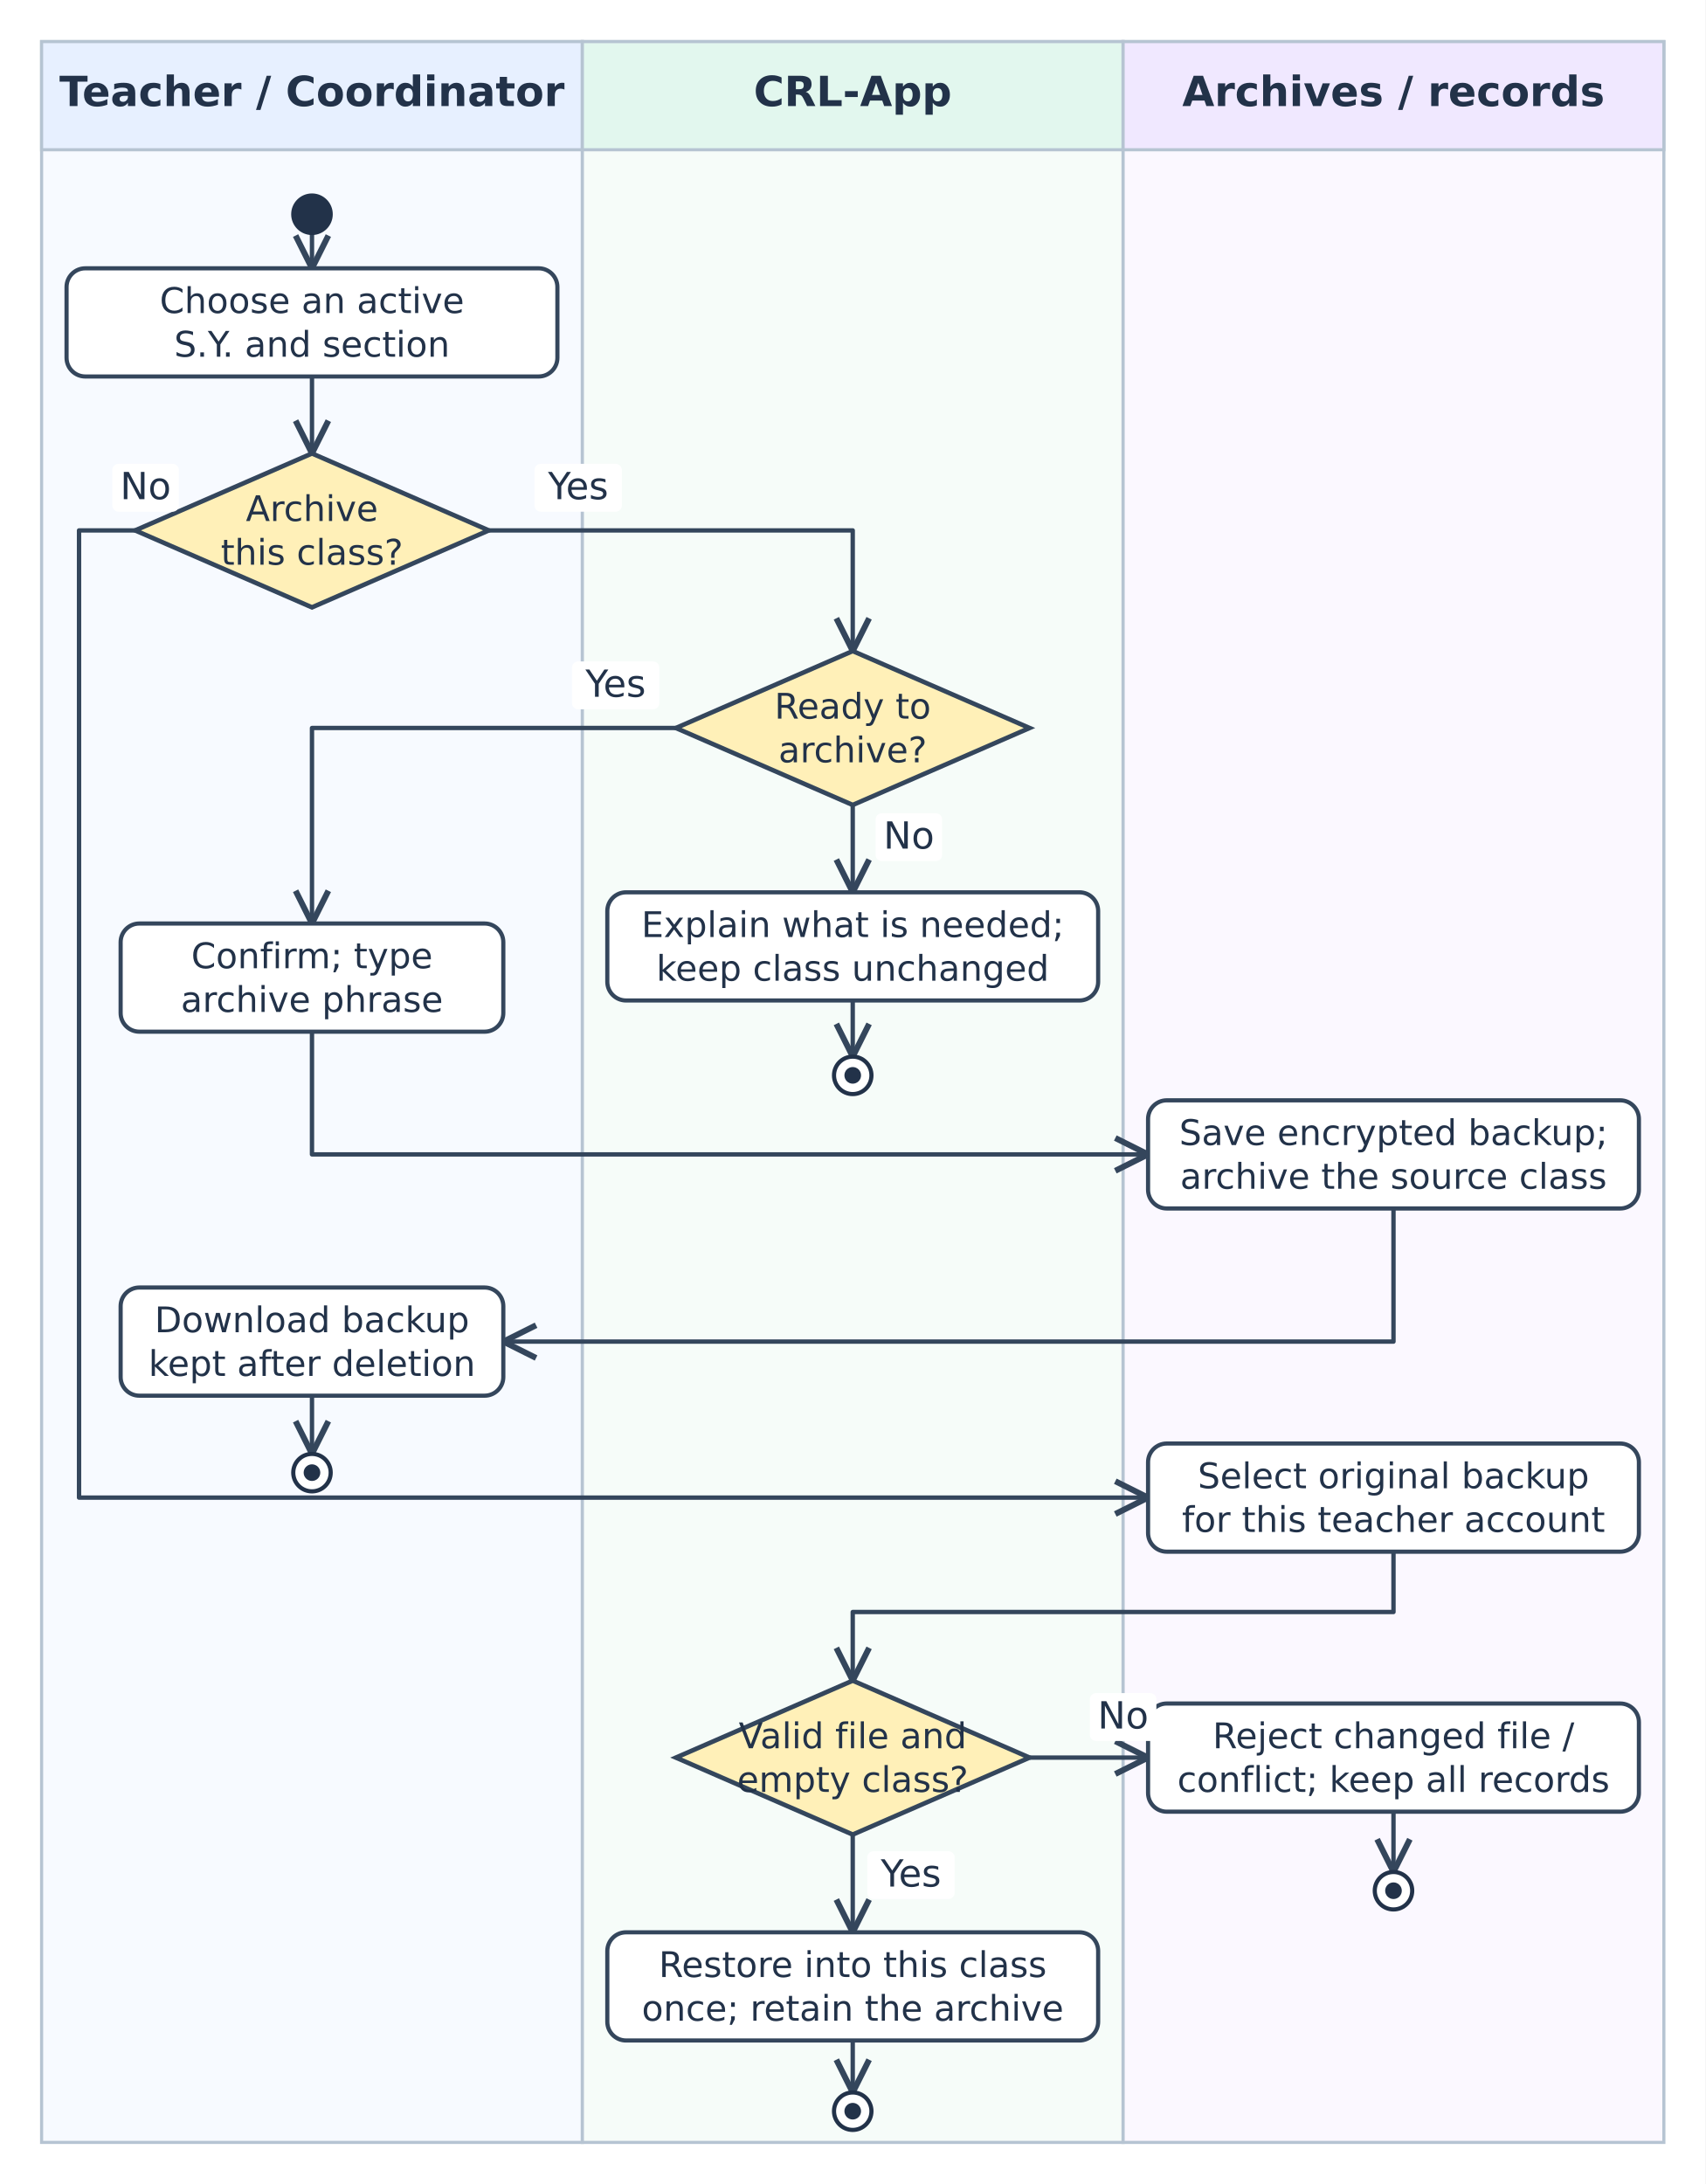
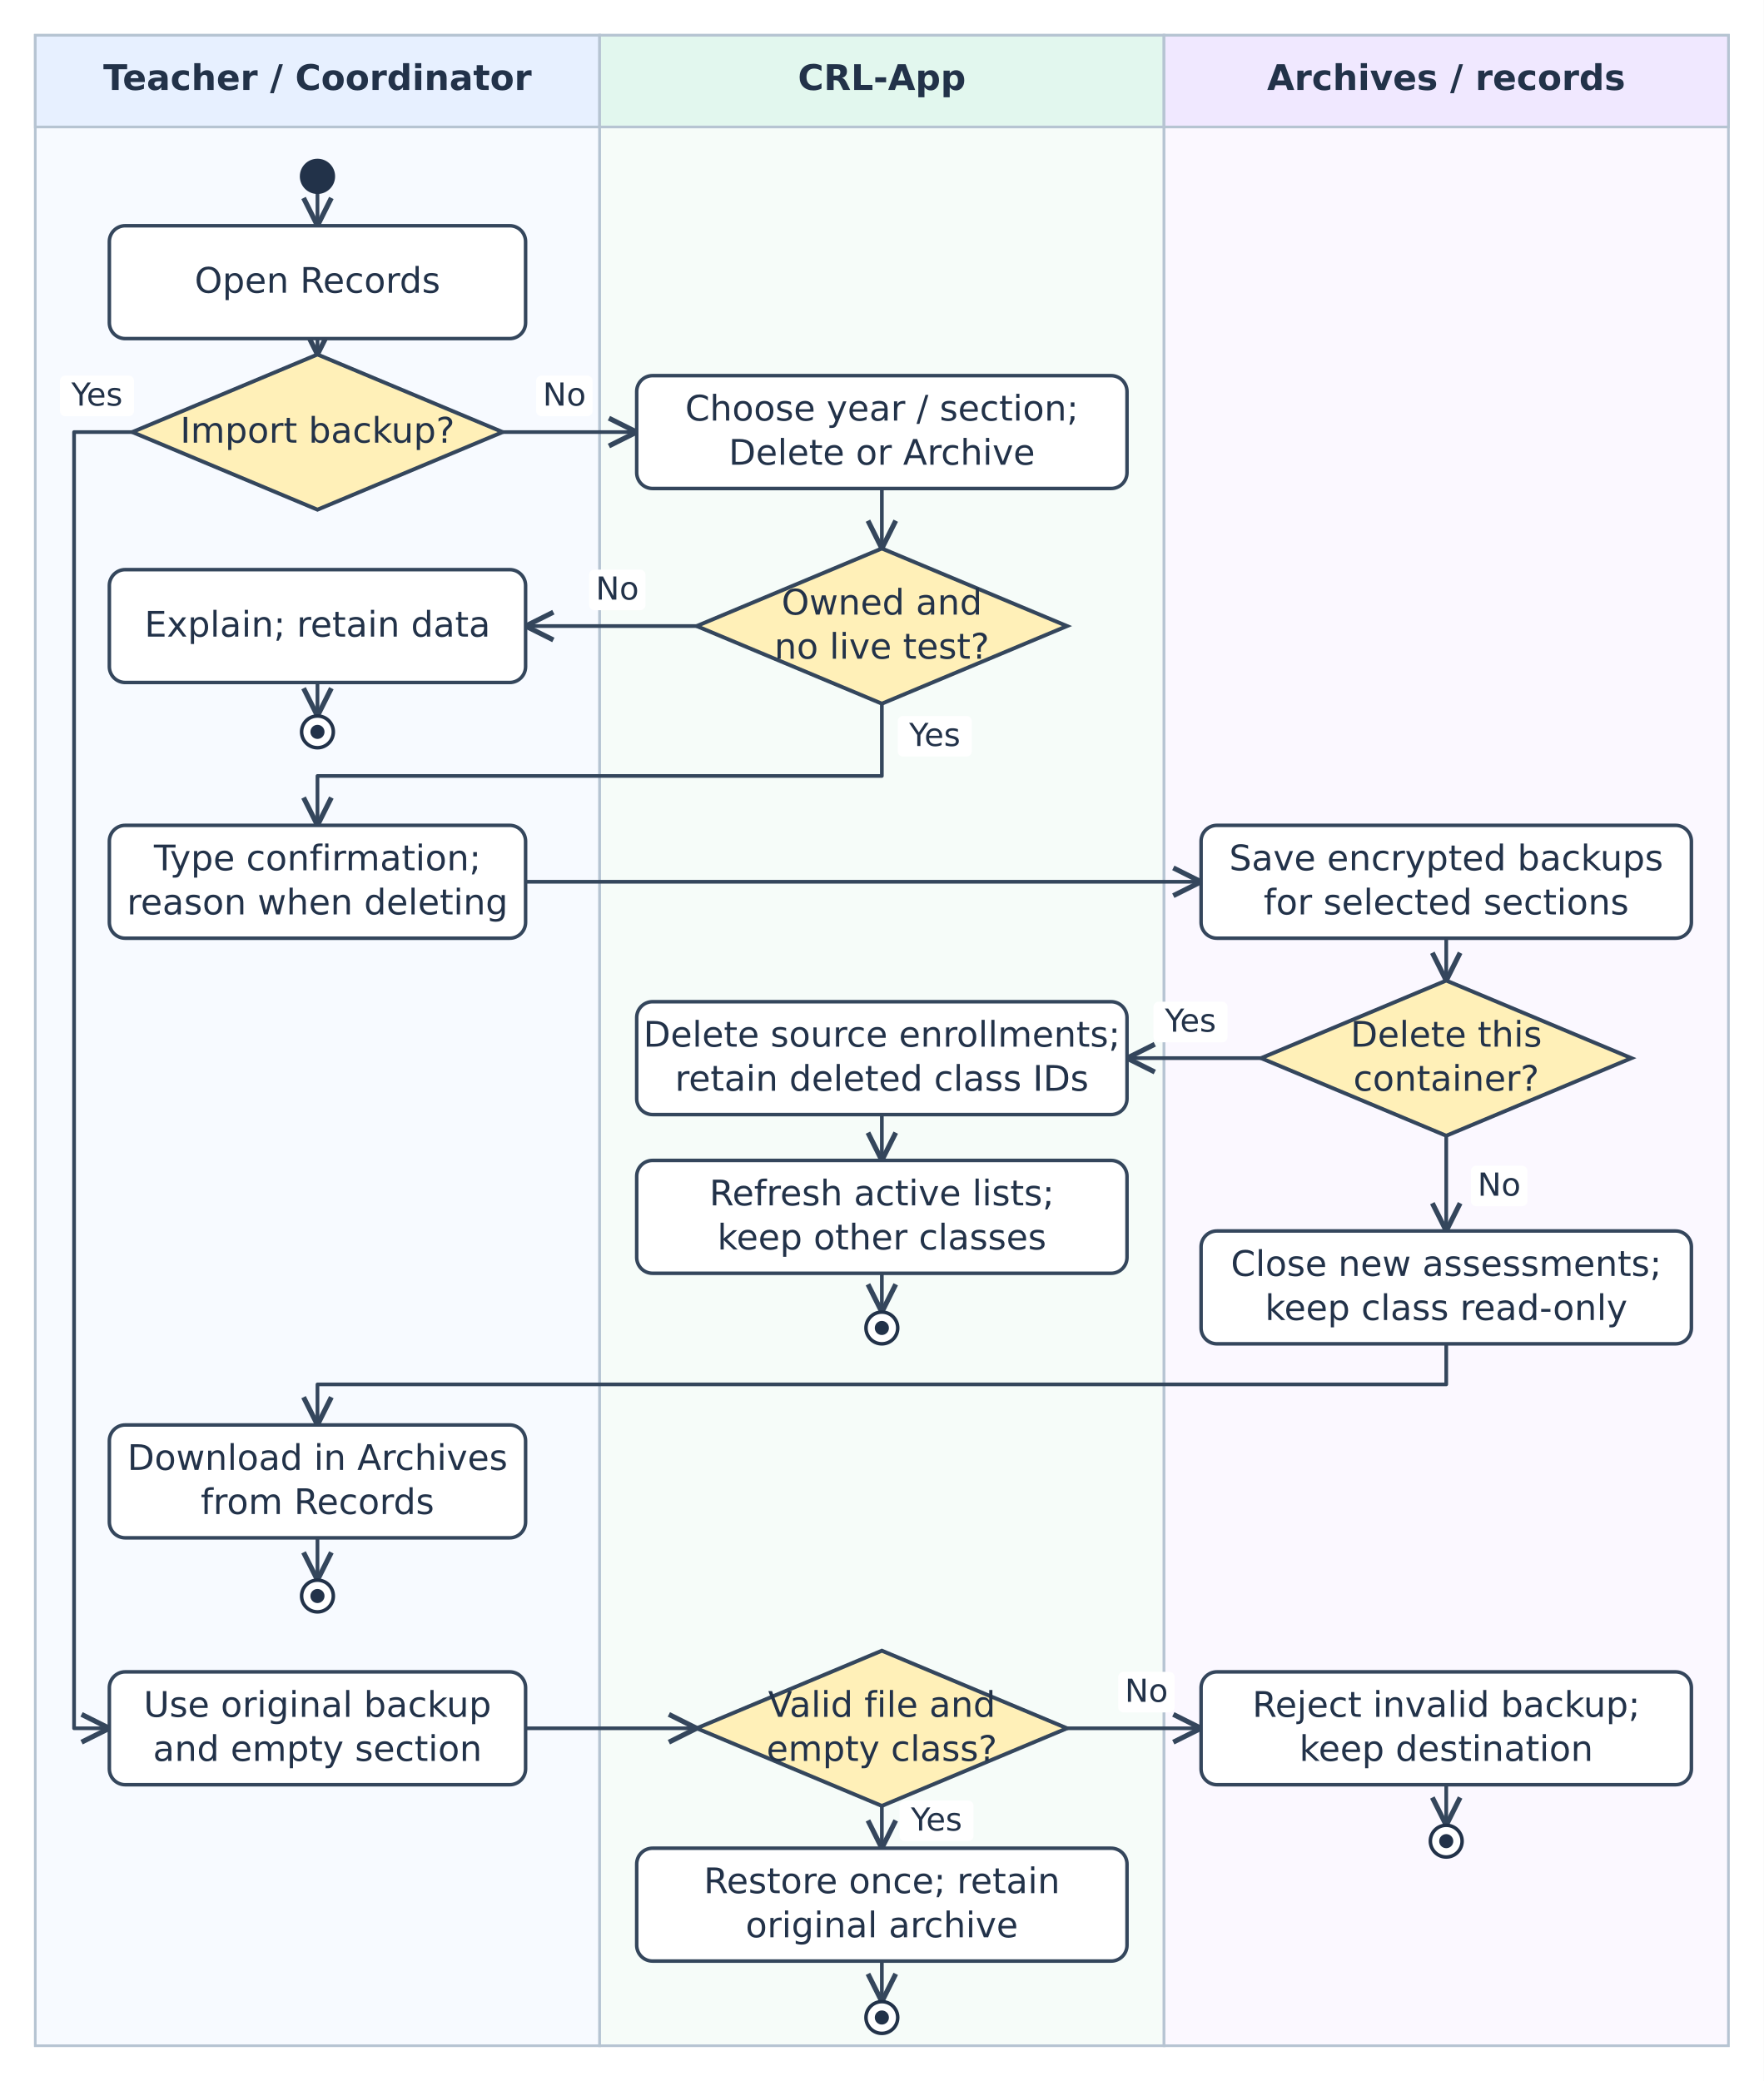
- <svg xmlns="http://www.w3.org/2000/svg" width="820" height="1050" viewBox="0 0 820 1050">
+ <svg xmlns="http://www.w3.org/2000/svg" width="1000" height="1180" viewBox="0 0 1000 1180">
  <rect width="100%" height="100%" fill="white" />
  <defs>
    <marker id="arrow" viewBox="0 0 12 12" refX="11" refY="6" markerWidth="9" markerHeight="9" orient="auto-start-reverse">
      <path d="M1,1 L11,6 L1,11" fill="none" stroke="#34465c" stroke-width="1.8" />
    </marker>
  </defs>
-   <rect x="20" y="20" width="260" height="1010" rx="0" fill="#f7faff" stroke="#b6c4d2" stroke-width="1.5" />
-   <rect x="20" y="20" width="260" height="52" rx="0" fill="#e7f0ff" stroke="#b6c4d2" stroke-width="1.5" />
-   <rect x="280" y="20" width="260" height="1010" rx="0" fill="#f6fcf9" stroke="#b6c4d2" stroke-width="1.5" />
-   <rect x="280" y="20" width="260" height="52" rx="0" fill="#e2f7ee" stroke="#b6c4d2" stroke-width="1.5" />
-   <rect x="540" y="20" width="260" height="1010" rx="0" fill="#fbf8ff" stroke="#b6c4d2" stroke-width="1.5" />
-   <rect x="540" y="20" width="260" height="52" rx="0" fill="#f0e8ff" stroke="#b6c4d2" stroke-width="1.5" />
-   <polyline points="150.0,112.0 150.0,129.0" fill="none" stroke="#34465c" stroke-width="2.1" stroke-linejoin="round" marker-end="url(#arrow)" />
-   <polyline points="150.0,181.0 150.0,218.0" fill="none" stroke="#34465c" stroke-width="2.1" stroke-linejoin="round" marker-end="url(#arrow)" />
-   <polyline points="235.0,255.0 410,255 410.0,313.0" fill="none" stroke="#34465c" stroke-width="2.1" stroke-linejoin="round" marker-end="url(#arrow)" />
-   <polyline points="410.0,387.0 410.0,429.0" fill="none" stroke="#34465c" stroke-width="2.1" stroke-linejoin="round" marker-end="url(#arrow)" />
-   <polyline points="410.0,481.0 410.0,508.0" fill="none" stroke="#34465c" stroke-width="2.1" stroke-linejoin="round" marker-end="url(#arrow)" />
-   <polyline points="325.0,350.0 150,350 150.0,444.0" fill="none" stroke="#34465c" stroke-width="2.1" stroke-linejoin="round" marker-end="url(#arrow)" />
-   <polyline points="150.0,496.0 150,555 552.0,555.0" fill="none" stroke="#34465c" stroke-width="2.1" stroke-linejoin="round" marker-end="url(#arrow)" />
-   <polyline points="670.0,581.0 670,645 242.0,645.0" fill="none" stroke="#34465c" stroke-width="2.1" stroke-linejoin="round" marker-end="url(#arrow)" />
-   <polyline points="150.0,671.0 150.0,699.0" fill="none" stroke="#34465c" stroke-width="2.1" stroke-linejoin="round" marker-end="url(#arrow)" />
-   <polyline points="65.0,255.0 38,255 38,720 552.0,720.0" fill="none" stroke="#34465c" stroke-width="2.1" stroke-linejoin="round" marker-end="url(#arrow)" />
-   <polyline points="670.0,746.0 670,775 410,775 410.0,808.0" fill="none" stroke="#34465c" stroke-width="2.1" stroke-linejoin="round" marker-end="url(#arrow)" />
-   <polyline points="495.0,845.0 552.0,845.0" fill="none" stroke="#34465c" stroke-width="2.1" stroke-linejoin="round" marker-end="url(#arrow)" />
-   <polyline points="670.0,871.0 670.0,900.0" fill="none" stroke="#34465c" stroke-width="2.1" stroke-linejoin="round" marker-end="url(#arrow)" />
-   <polyline points="410.0,882.0 410.0,929.0" fill="none" stroke="#34465c" stroke-width="2.1" stroke-linejoin="round" marker-end="url(#arrow)" />
-   <polyline points="410.0,981.0 410.0,1006.0" fill="none" stroke="#34465c" stroke-width="2.1" stroke-linejoin="round" marker-end="url(#arrow)" />
-   <text x="150" y="51.0" text-anchor="middle" font-family="DejaVu Sans,Arial,sans-serif" font-size="20" fill="#223249" font-weight="bold">Teacher / Coordinator</text>
-   <text x="410" y="51.0" text-anchor="middle" font-family="DejaVu Sans,Arial,sans-serif" font-size="20" fill="#223249" font-weight="bold">CRL-App</text>
-   <text x="670" y="51.0" text-anchor="middle" font-family="DejaVu Sans,Arial,sans-serif" font-size="20" fill="#223249" font-weight="bold">Archives / records</text>
-   <circle cx="150" cy="103" r="9.0" fill="#223249" stroke="#223249" stroke-width="2" />
-   <rect x="32.0" y="129.0" width="236" height="52" rx="9" fill="white" stroke="#34465c" stroke-width="2" />
-   <text x="150" y="150.5" text-anchor="middle" font-family="DejaVu Sans,Arial,sans-serif" font-size="17" fill="#223249">Choose an active</text>
-   <text x="150" y="171.5" text-anchor="middle" font-family="DejaVu Sans,Arial,sans-serif" font-size="17" fill="#223249">S.Y. and section</text>
-   <polygon points="150,218.0 235.0,255 150,292.0 65.0,255" fill="#fff0b8" stroke="#34465c" stroke-width="2.2" />
-   <text x="150" y="250.5" text-anchor="middle" font-family="DejaVu Sans,Arial,sans-serif" font-size="17" fill="#223249">Archive</text>
-   <text x="150" y="271.5" text-anchor="middle" font-family="DejaVu Sans,Arial,sans-serif" font-size="17" fill="#223249">this class?</text>
-   <polygon points="410,313.0 495.0,350 410,387.0 325.0,350" fill="#fff0b8" stroke="#34465c" stroke-width="2.2" />
-   <text x="410" y="345.5" text-anchor="middle" font-family="DejaVu Sans,Arial,sans-serif" font-size="17" fill="#223249">Ready to</text>
-   <text x="410" y="366.5" text-anchor="middle" font-family="DejaVu Sans,Arial,sans-serif" font-size="17" fill="#223249">archive?</text>
-   <rect x="292.0" y="429.0" width="236" height="52" rx="9" fill="white" stroke="#34465c" stroke-width="2" />
-   <text x="410" y="450.5" text-anchor="middle" font-family="DejaVu Sans,Arial,sans-serif" font-size="17" fill="#223249">Explain what is needed;</text>
-   <text x="410" y="471.5" text-anchor="middle" font-family="DejaVu Sans,Arial,sans-serif" font-size="17" fill="#223249">keep class unchanged</text>
-   <circle cx="410" cy="517" r="9.0" fill="white" stroke="#223249" stroke-width="2" />
-   <circle cx="410" cy="517" r="4.0" fill="#223249" />
-   <rect x="58.0" y="444.0" width="184" height="52" rx="9" fill="white" stroke="#34465c" stroke-width="2" />
-   <text x="150" y="465.5" text-anchor="middle" font-family="DejaVu Sans,Arial,sans-serif" font-size="17" fill="#223249">Confirm; type</text>
-   <text x="150" y="486.5" text-anchor="middle" font-family="DejaVu Sans,Arial,sans-serif" font-size="17" fill="#223249">archive phrase</text>
-   <rect x="552.0" y="529.0" width="236" height="52" rx="9" fill="white" stroke="#34465c" stroke-width="2" />
-   <text x="670" y="550.5" text-anchor="middle" font-family="DejaVu Sans,Arial,sans-serif" font-size="17" fill="#223249">Save encrypted backup;</text>
-   <text x="670" y="571.5" text-anchor="middle" font-family="DejaVu Sans,Arial,sans-serif" font-size="17" fill="#223249">archive the source class</text>
-   <rect x="58.0" y="619.0" width="184" height="52" rx="9" fill="white" stroke="#34465c" stroke-width="2" />
-   <text x="150" y="640.5" text-anchor="middle" font-family="DejaVu Sans,Arial,sans-serif" font-size="17" fill="#223249">Download backup</text>
-   <text x="150" y="661.5" text-anchor="middle" font-family="DejaVu Sans,Arial,sans-serif" font-size="17" fill="#223249">kept after deletion</text>
-   <circle cx="150" cy="708" r="9.0" fill="white" stroke="#223249" stroke-width="2" />
-   <circle cx="150" cy="708" r="4.0" fill="#223249" />
-   <rect x="552.0" y="694.0" width="236" height="52" rx="9" fill="white" stroke="#34465c" stroke-width="2" />
-   <text x="670" y="715.5" text-anchor="middle" font-family="DejaVu Sans,Arial,sans-serif" font-size="17" fill="#223249">Select original backup</text>
-   <text x="670" y="736.5" text-anchor="middle" font-family="DejaVu Sans,Arial,sans-serif" font-size="17" fill="#223249">for this teacher account</text>
-   <polygon points="410,808.0 495.0,845 410,882.0 325.0,845" fill="#fff0b8" stroke="#34465c" stroke-width="2.2" />
-   <text x="410" y="840.5" text-anchor="middle" font-family="DejaVu Sans,Arial,sans-serif" font-size="17" fill="#223249">Valid file and</text>
-   <text x="410" y="861.5" text-anchor="middle" font-family="DejaVu Sans,Arial,sans-serif" font-size="17" fill="#223249">empty class?</text>
-   <rect x="552.0" y="819.0" width="236" height="52" rx="9" fill="white" stroke="#34465c" stroke-width="2" />
-   <text x="670" y="840.5" text-anchor="middle" font-family="DejaVu Sans,Arial,sans-serif" font-size="17" fill="#223249">Reject changed file /</text>
-   <text x="670" y="861.5" text-anchor="middle" font-family="DejaVu Sans,Arial,sans-serif" font-size="17" fill="#223249">conflict; keep all records</text>
-   <circle cx="670" cy="909" r="9.0" fill="white" stroke="#223249" stroke-width="2" />
-   <circle cx="670" cy="909" r="4.0" fill="#223249" />
-   <rect x="292.0" y="929.0" width="236" height="52" rx="9" fill="white" stroke="#34465c" stroke-width="2" />
-   <text x="410" y="950.5" text-anchor="middle" font-family="DejaVu Sans,Arial,sans-serif" font-size="17" fill="#223249">Restore into this class</text>
-   <text x="410" y="971.5" text-anchor="middle" font-family="DejaVu Sans,Arial,sans-serif" font-size="17" fill="#223249">once; retain the archive</text>
-   <circle cx="410" cy="1015" r="9.0" fill="white" stroke="#223249" stroke-width="2" />
-   <circle cx="410" cy="1015" r="4.0" fill="#223249" />
-   <rect x="257.0" y="223" width="42" height="23" rx="3" fill="white" />
-   <text x="278" y="240" text-anchor="middle" font-family="DejaVu Sans,Arial,sans-serif" font-size="18" fill="#223249">Yes</text>
-   <rect x="421.0" y="391" width="32" height="23" rx="3" fill="white" />
-   <text x="437" y="408" text-anchor="middle" font-family="DejaVu Sans,Arial,sans-serif" font-size="18" fill="#223249">No</text>
-   <rect x="275.0" y="318" width="42" height="23" rx="3" fill="white" />
-   <text x="296" y="335" text-anchor="middle" font-family="DejaVu Sans,Arial,sans-serif" font-size="18" fill="#223249">Yes</text>
-   <rect x="54.0" y="223" width="32" height="23" rx="3" fill="white" />
-   <text x="70" y="240" text-anchor="middle" font-family="DejaVu Sans,Arial,sans-serif" font-size="18" fill="#223249">No</text>
-   <rect x="524.0" y="814" width="32" height="23" rx="3" fill="white" />
-   <text x="540" y="831" text-anchor="middle" font-family="DejaVu Sans,Arial,sans-serif" font-size="18" fill="#223249">No</text>
-   <rect x="417.0" y="890" width="42" height="23" rx="3" fill="white" />
-   <text x="438" y="907" text-anchor="middle" font-family="DejaVu Sans,Arial,sans-serif" font-size="18" fill="#223249">Yes</text>
+   <rect x="20.0" y="20" width="320.0" height="1140" rx="0" fill="#f7faff" stroke="#b6c4d2" stroke-width="1.5" />
+   <rect x="20.0" y="20" width="320.0" height="52" rx="0" fill="#e7f0ff" stroke="#b6c4d2" stroke-width="1.5" />
+   <rect x="340.0" y="20" width="320.0" height="1140" rx="0" fill="#f6fcf9" stroke="#b6c4d2" stroke-width="1.5" />
+   <rect x="340.0" y="20" width="320.0" height="52" rx="0" fill="#e2f7ee" stroke="#b6c4d2" stroke-width="1.5" />
+   <rect x="660.0" y="20" width="320.0" height="1140" rx="0" fill="#fbf8ff" stroke="#b6c4d2" stroke-width="1.5" />
+   <rect x="660.0" y="20" width="320.0" height="52" rx="0" fill="#f0e8ff" stroke="#b6c4d2" stroke-width="1.5" />
+   <polyline points="180.0,109.0 180.0,128.0" fill="none" stroke="#34465c" stroke-width="2.1" stroke-linejoin="round" marker-end="url(#arrow)" />
+   <polyline points="180.0,192.0 180.0,201.0" fill="none" stroke="#34465c" stroke-width="2.1" stroke-linejoin="round" marker-end="url(#arrow)" />
+   <polyline points="285.0,245.0 361.0,245.0" fill="none" stroke="#34465c" stroke-width="2.1" stroke-linejoin="round" marker-end="url(#arrow)" />
+   <polyline points="500.0,277.0 500.0,311.0" fill="none" stroke="#34465c" stroke-width="2.1" stroke-linejoin="round" marker-end="url(#arrow)" />
+   <polyline points="395.0,355.0 298.0,355.0" fill="none" stroke="#34465c" stroke-width="2.1" stroke-linejoin="round" marker-end="url(#arrow)" />
+   <polyline points="180.0,387.0 180.0,406.0" fill="none" stroke="#34465c" stroke-width="2.1" stroke-linejoin="round" marker-end="url(#arrow)" />
+   <polyline points="500.0,399.0 500,440 180,440 180.0,468.0" fill="none" stroke="#34465c" stroke-width="2.1" stroke-linejoin="round" marker-end="url(#arrow)" />
+   <polyline points="298.0,500.0 681.0,500.0" fill="none" stroke="#34465c" stroke-width="2.1" stroke-linejoin="round" marker-end="url(#arrow)" />
+   <polyline points="820.0,532.0 820.0,556.0" fill="none" stroke="#34465c" stroke-width="2.1" stroke-linejoin="round" marker-end="url(#arrow)" />
+   <polyline points="715.0,600.0 639.0,600.0" fill="none" stroke="#34465c" stroke-width="2.1" stroke-linejoin="round" marker-end="url(#arrow)" />
+   <polyline points="500.0,632.0 500.0,658.0" fill="none" stroke="#34465c" stroke-width="2.1" stroke-linejoin="round" marker-end="url(#arrow)" />
+   <polyline points="500.0,722.0 500.0,744.0" fill="none" stroke="#34465c" stroke-width="2.1" stroke-linejoin="round" marker-end="url(#arrow)" />
+   <polyline points="820.0,644.0 820.0,698.0" fill="none" stroke="#34465c" stroke-width="2.1" stroke-linejoin="round" marker-end="url(#arrow)" />
+   <polyline points="820.0,762.0 820,785 180,785 180.0,808.0" fill="none" stroke="#34465c" stroke-width="2.1" stroke-linejoin="round" marker-end="url(#arrow)" />
+   <polyline points="180.0,872.0 180.0,896.0" fill="none" stroke="#34465c" stroke-width="2.1" stroke-linejoin="round" marker-end="url(#arrow)" />
+   <polyline points="75.0,245.0 42,245 42,980 62.0,980.0" fill="none" stroke="#34465c" stroke-width="2.1" stroke-linejoin="round" marker-end="url(#arrow)" />
+   <polyline points="298.0,980.0 395.0,980.0" fill="none" stroke="#34465c" stroke-width="2.1" stroke-linejoin="round" marker-end="url(#arrow)" />
+   <polyline points="605.0,980.0 681.0,980.0" fill="none" stroke="#34465c" stroke-width="2.1" stroke-linejoin="round" marker-end="url(#arrow)" />
+   <polyline points="820.0,1012.0 820.0,1035.0" fill="none" stroke="#34465c" stroke-width="2.1" stroke-linejoin="round" marker-end="url(#arrow)" />
+   <polyline points="500.0,1024.0 500.0,1048.0" fill="none" stroke="#34465c" stroke-width="2.1" stroke-linejoin="round" marker-end="url(#arrow)" />
+   <polyline points="500.0,1112.0 500.0,1135.0" fill="none" stroke="#34465c" stroke-width="2.1" stroke-linejoin="round" marker-end="url(#arrow)" />
+   <text x="180.0" y="51.0" text-anchor="middle" font-family="DejaVu Sans,Arial,sans-serif" font-size="20" fill="#223249" font-weight="bold">Teacher / Coordinator</text>
+   <text x="500.0" y="51.0" text-anchor="middle" font-family="DejaVu Sans,Arial,sans-serif" font-size="20" fill="#223249" font-weight="bold">CRL-App</text>
+   <text x="820.0" y="51.0" text-anchor="middle" font-family="DejaVu Sans,Arial,sans-serif" font-size="20" fill="#223249" font-weight="bold">Archives / records</text>
+   <circle cx="180" cy="100" r="9.0" fill="#223249" stroke="#223249" stroke-width="2" />
+   <rect x="62.0" y="128.0" width="236" height="64" rx="9" fill="white" stroke="#34465c" stroke-width="2" />
+   <text x="180" y="166.0" text-anchor="middle" font-family="DejaVu Sans,Arial,sans-serif" font-size="20" fill="#223249">Open Records</text>
+   <polygon points="180,201.0 285.0,245 180,289.0 75.0,245" fill="#fff0b8" stroke="#34465c" stroke-width="2.2" />
+   <text x="180" y="251.0" text-anchor="middle" font-family="DejaVu Sans,Arial,sans-serif" font-size="20" fill="#223249">Import backup?</text>
+   <rect x="361.0" y="213.0" width="278" height="64" rx="9" fill="white" stroke="#34465c" stroke-width="2" />
+   <text x="500" y="238.5" text-anchor="middle" font-family="DejaVu Sans,Arial,sans-serif" font-size="20" fill="#223249">Choose year / section;</text>
+   <text x="500" y="263.5" text-anchor="middle" font-family="DejaVu Sans,Arial,sans-serif" font-size="20" fill="#223249">Delete or Archive</text>
+   <polygon points="500,311.0 605.0,355 500,399.0 395.0,355" fill="#fff0b8" stroke="#34465c" stroke-width="2.2" />
+   <text x="500" y="348.5" text-anchor="middle" font-family="DejaVu Sans,Arial,sans-serif" font-size="20" fill="#223249">Owned and</text>
+   <text x="500" y="373.5" text-anchor="middle" font-family="DejaVu Sans,Arial,sans-serif" font-size="20" fill="#223249">no live test?</text>
+   <rect x="62.0" y="323.0" width="236" height="64" rx="9" fill="white" stroke="#34465c" stroke-width="2" />
+   <text x="180" y="361.0" text-anchor="middle" font-family="DejaVu Sans,Arial,sans-serif" font-size="20" fill="#223249">Explain; retain data</text>
+   <circle cx="180" cy="415" r="9.0" fill="white" stroke="#223249" stroke-width="2" />
+   <circle cx="180" cy="415" r="4.0" fill="#223249" />
+   <rect x="62.0" y="468.0" width="236" height="64" rx="9" fill="white" stroke="#34465c" stroke-width="2" />
+   <text x="180" y="493.5" text-anchor="middle" font-family="DejaVu Sans,Arial,sans-serif" font-size="20" fill="#223249">Type confirmation;</text>
+   <text x="180" y="518.5" text-anchor="middle" font-family="DejaVu Sans,Arial,sans-serif" font-size="20" fill="#223249">reason when deleting</text>
+   <rect x="681.0" y="468.0" width="278" height="64" rx="9" fill="white" stroke="#34465c" stroke-width="2" />
+   <text x="820" y="493.5" text-anchor="middle" font-family="DejaVu Sans,Arial,sans-serif" font-size="20" fill="#223249">Save encrypted backups</text>
+   <text x="820" y="518.5" text-anchor="middle" font-family="DejaVu Sans,Arial,sans-serif" font-size="20" fill="#223249">for selected sections</text>
+   <polygon points="820,556.0 925.0,600 820,644.0 715.0,600" fill="#fff0b8" stroke="#34465c" stroke-width="2.2" />
+   <text x="820" y="593.5" text-anchor="middle" font-family="DejaVu Sans,Arial,sans-serif" font-size="20" fill="#223249">Delete this</text>
+   <text x="820" y="618.5" text-anchor="middle" font-family="DejaVu Sans,Arial,sans-serif" font-size="20" fill="#223249">container?</text>
+   <rect x="361.0" y="568.0" width="278" height="64" rx="9" fill="white" stroke="#34465c" stroke-width="2" />
+   <text x="500" y="593.5" text-anchor="middle" font-family="DejaVu Sans,Arial,sans-serif" font-size="20" fill="#223249">Delete source enrollments;</text>
+   <text x="500" y="618.5" text-anchor="middle" font-family="DejaVu Sans,Arial,sans-serif" font-size="20" fill="#223249">retain deleted class IDs</text>
+   <rect x="361.0" y="658.0" width="278" height="64" rx="9" fill="white" stroke="#34465c" stroke-width="2" />
+   <text x="500" y="683.5" text-anchor="middle" font-family="DejaVu Sans,Arial,sans-serif" font-size="20" fill="#223249">Refresh active lists;</text>
+   <text x="500" y="708.5" text-anchor="middle" font-family="DejaVu Sans,Arial,sans-serif" font-size="20" fill="#223249">keep other classes</text>
+   <circle cx="500" cy="753" r="9.0" fill="white" stroke="#223249" stroke-width="2" />
+   <circle cx="500" cy="753" r="4.0" fill="#223249" />
+   <rect x="681.0" y="698.0" width="278" height="64" rx="9" fill="white" stroke="#34465c" stroke-width="2" />
+   <text x="820" y="723.5" text-anchor="middle" font-family="DejaVu Sans,Arial,sans-serif" font-size="20" fill="#223249">Close new assessments;</text>
+   <text x="820" y="748.5" text-anchor="middle" font-family="DejaVu Sans,Arial,sans-serif" font-size="20" fill="#223249">keep class read-only</text>
+   <rect x="62.0" y="808.0" width="236" height="64" rx="9" fill="white" stroke="#34465c" stroke-width="2" />
+   <text x="180" y="833.5" text-anchor="middle" font-family="DejaVu Sans,Arial,sans-serif" font-size="20" fill="#223249">Download in Archives</text>
+   <text x="180" y="858.5" text-anchor="middle" font-family="DejaVu Sans,Arial,sans-serif" font-size="20" fill="#223249">from Records</text>
+   <circle cx="180" cy="905" r="9.0" fill="white" stroke="#223249" stroke-width="2" />
+   <circle cx="180" cy="905" r="4.0" fill="#223249" />
+   <rect x="62.0" y="948.0" width="236" height="64" rx="9" fill="white" stroke="#34465c" stroke-width="2" />
+   <text x="180" y="973.5" text-anchor="middle" font-family="DejaVu Sans,Arial,sans-serif" font-size="20" fill="#223249">Use original backup</text>
+   <text x="180" y="998.5" text-anchor="middle" font-family="DejaVu Sans,Arial,sans-serif" font-size="20" fill="#223249">and empty section</text>
+   <polygon points="500,936.0 605.0,980 500,1024.0 395.0,980" fill="#fff0b8" stroke="#34465c" stroke-width="2.2" />
+   <text x="500" y="973.5" text-anchor="middle" font-family="DejaVu Sans,Arial,sans-serif" font-size="20" fill="#223249">Valid file and</text>
+   <text x="500" y="998.5" text-anchor="middle" font-family="DejaVu Sans,Arial,sans-serif" font-size="20" fill="#223249">empty class?</text>
+   <rect x="681.0" y="948.0" width="278" height="64" rx="9" fill="white" stroke="#34465c" stroke-width="2" />
+   <text x="820" y="973.5" text-anchor="middle" font-family="DejaVu Sans,Arial,sans-serif" font-size="20" fill="#223249">Reject invalid backup;</text>
+   <text x="820" y="998.5" text-anchor="middle" font-family="DejaVu Sans,Arial,sans-serif" font-size="20" fill="#223249">keep destination</text>
+   <circle cx="820" cy="1044" r="9.0" fill="white" stroke="#223249" stroke-width="2" />
+   <circle cx="820" cy="1044" r="4.0" fill="#223249" />
+   <rect x="361.0" y="1048.0" width="278" height="64" rx="9" fill="white" stroke="#34465c" stroke-width="2" />
+   <text x="500" y="1073.5" text-anchor="middle" font-family="DejaVu Sans,Arial,sans-serif" font-size="20" fill="#223249">Restore once; retain</text>
+   <text x="500" y="1098.5" text-anchor="middle" font-family="DejaVu Sans,Arial,sans-serif" font-size="20" fill="#223249">original archive</text>
+   <circle cx="500" cy="1144" r="9.0" fill="white" stroke="#223249" stroke-width="2" />
+   <circle cx="500" cy="1144" r="4.0" fill="#223249" />
+   <rect x="304.0" y="213" width="32" height="23" rx="3" fill="white" />
+   <text x="320" y="230" text-anchor="middle" font-family="DejaVu Sans,Arial,sans-serif" font-size="18" fill="#223249">No</text>
+   <rect x="334.0" y="323" width="32" height="23" rx="3" fill="white" />
+   <text x="350" y="340" text-anchor="middle" font-family="DejaVu Sans,Arial,sans-serif" font-size="18" fill="#223249">No</text>
+   <rect x="509.0" y="406" width="42" height="23" rx="3" fill="white" />
+   <text x="530" y="423" text-anchor="middle" font-family="DejaVu Sans,Arial,sans-serif" font-size="18" fill="#223249">Yes</text>
+   <rect x="654.0" y="568" width="42" height="23" rx="3" fill="white" />
+   <text x="675" y="585" text-anchor="middle" font-family="DejaVu Sans,Arial,sans-serif" font-size="18" fill="#223249">Yes</text>
+   <rect x="834.0" y="661" width="32" height="23" rx="3" fill="white" />
+   <text x="850" y="678" text-anchor="middle" font-family="DejaVu Sans,Arial,sans-serif" font-size="18" fill="#223249">No</text>
+   <rect x="34.0" y="213" width="42" height="23" rx="3" fill="white" />
+   <text x="55" y="230" text-anchor="middle" font-family="DejaVu Sans,Arial,sans-serif" font-size="18" fill="#223249">Yes</text>
+   <rect x="634.0" y="948" width="32" height="23" rx="3" fill="white" />
+   <text x="650" y="965" text-anchor="middle" font-family="DejaVu Sans,Arial,sans-serif" font-size="18" fill="#223249">No</text>
+   <rect x="510.0" y="1021" width="42" height="23" rx="3" fill="white" />
+   <text x="531" y="1038" text-anchor="middle" font-family="DejaVu Sans,Arial,sans-serif" font-size="18" fill="#223249">Yes</text>
</svg>
